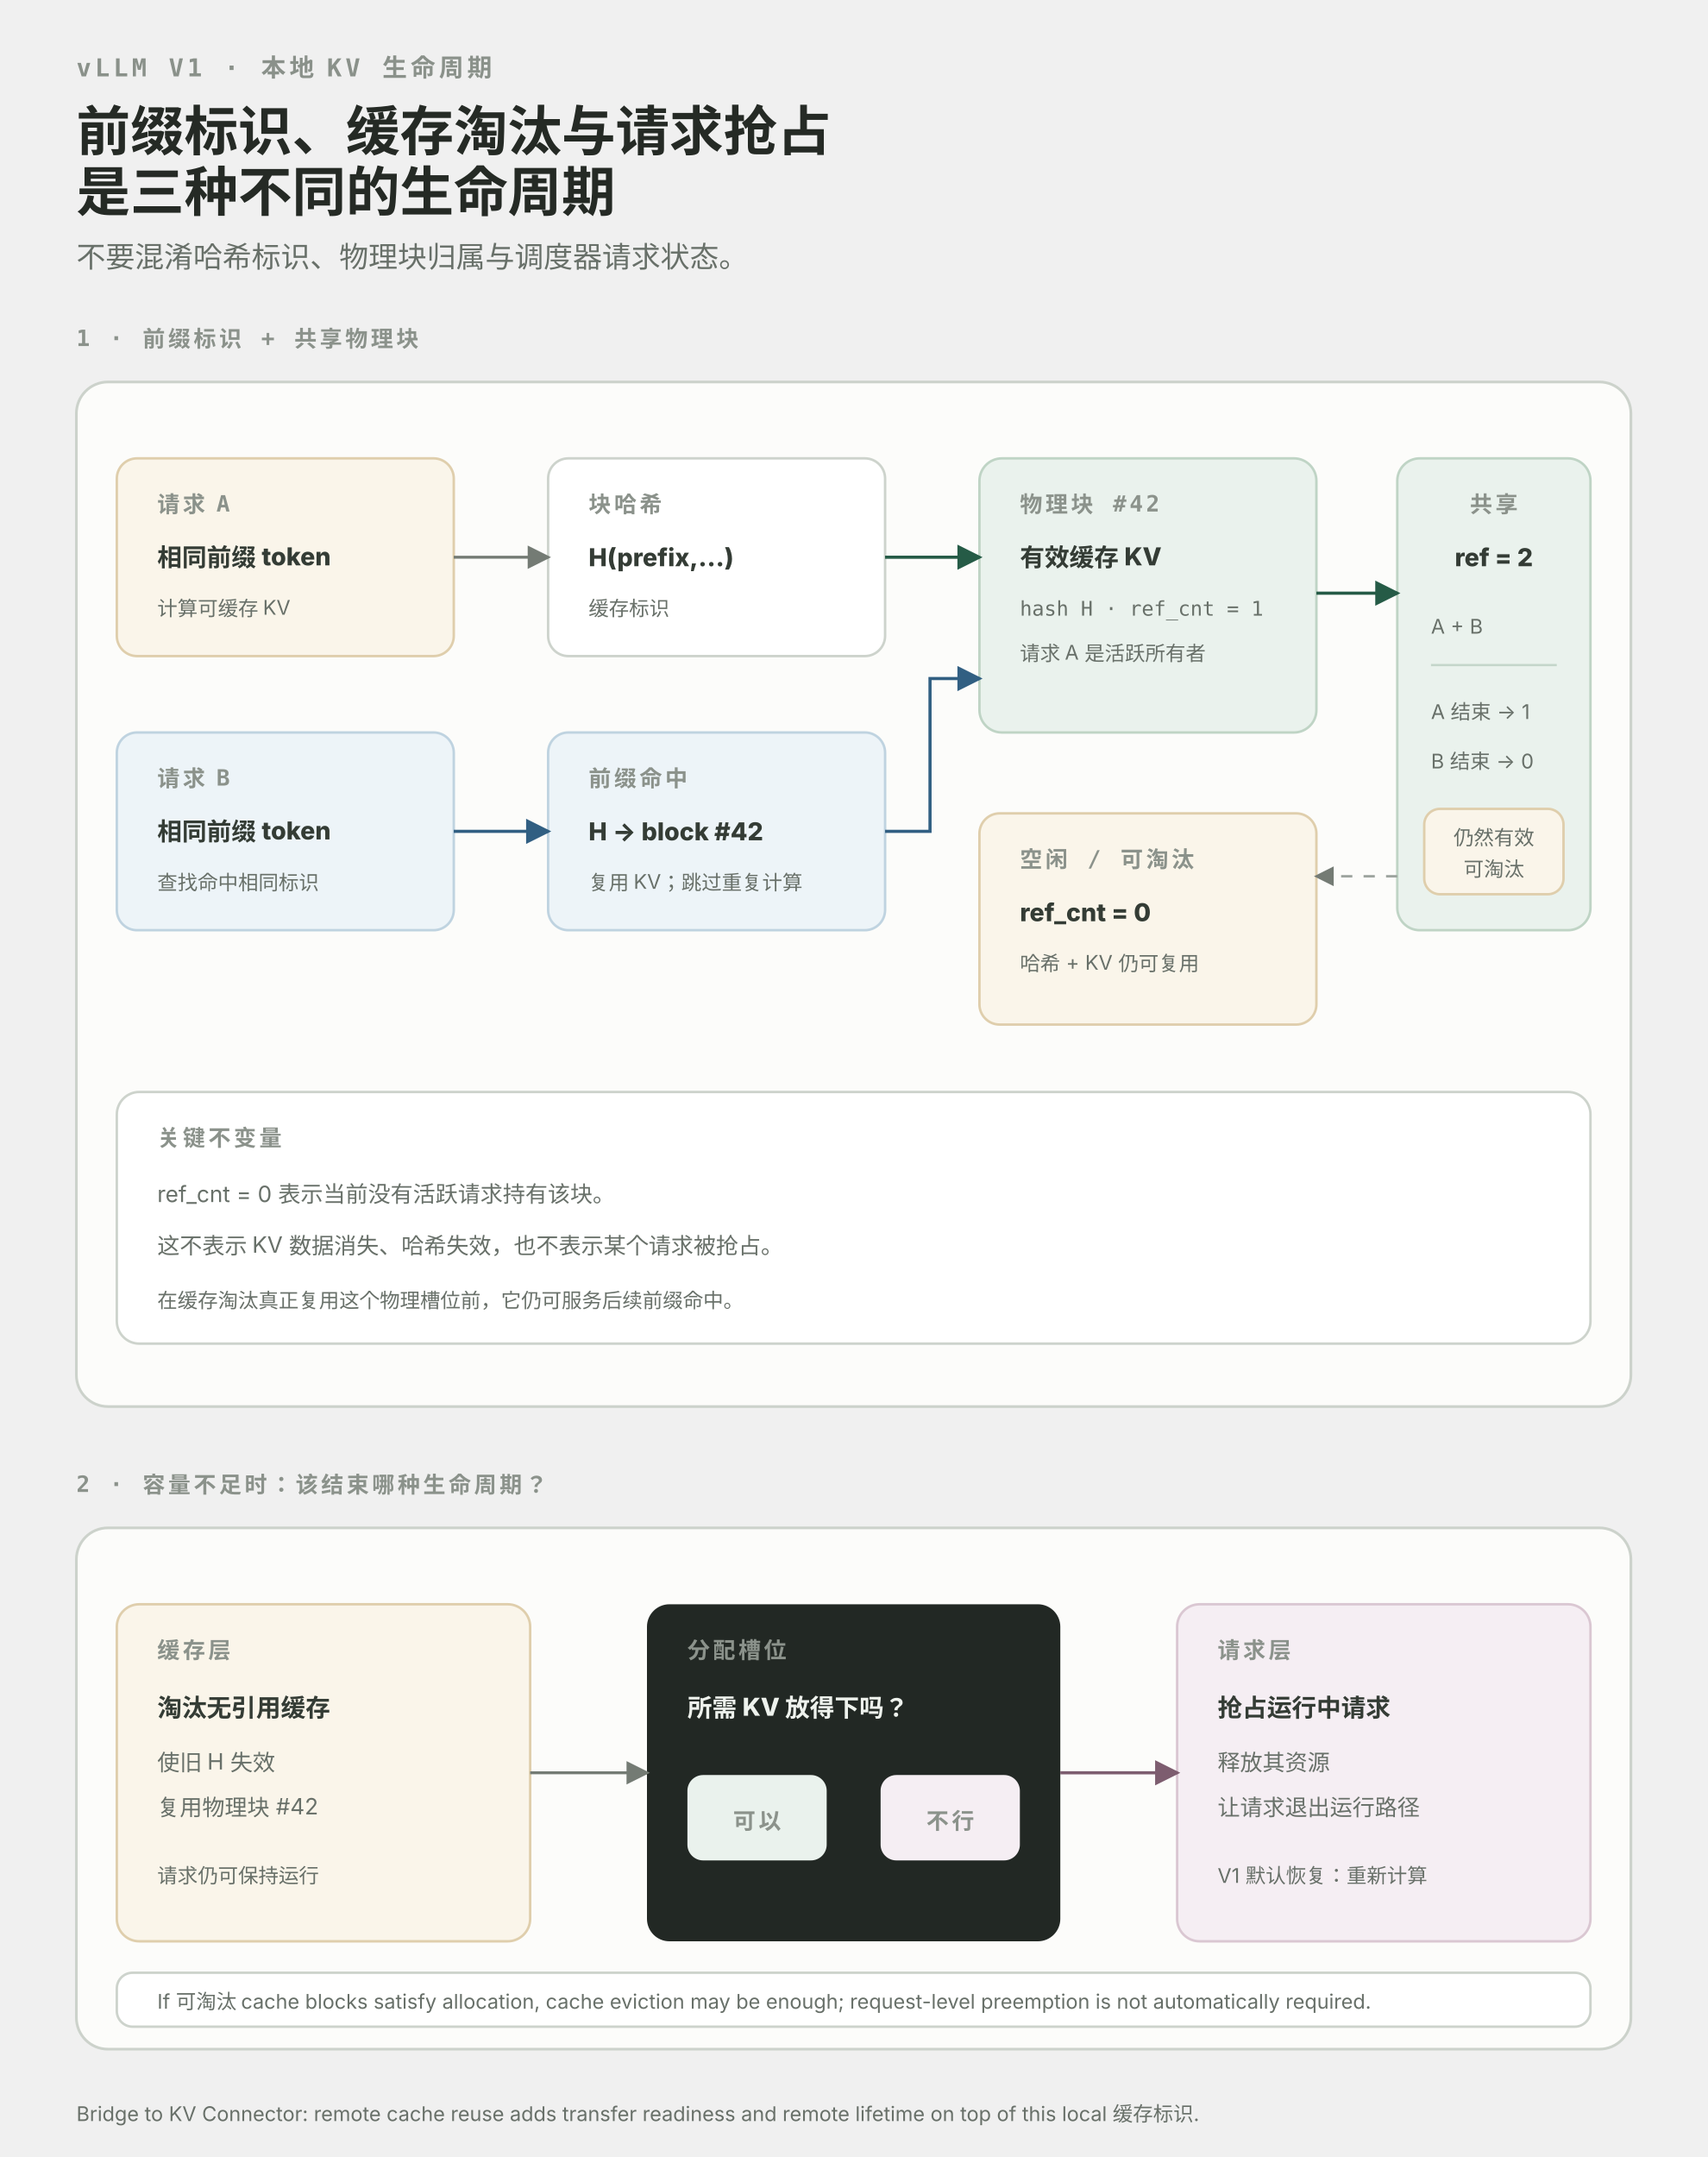
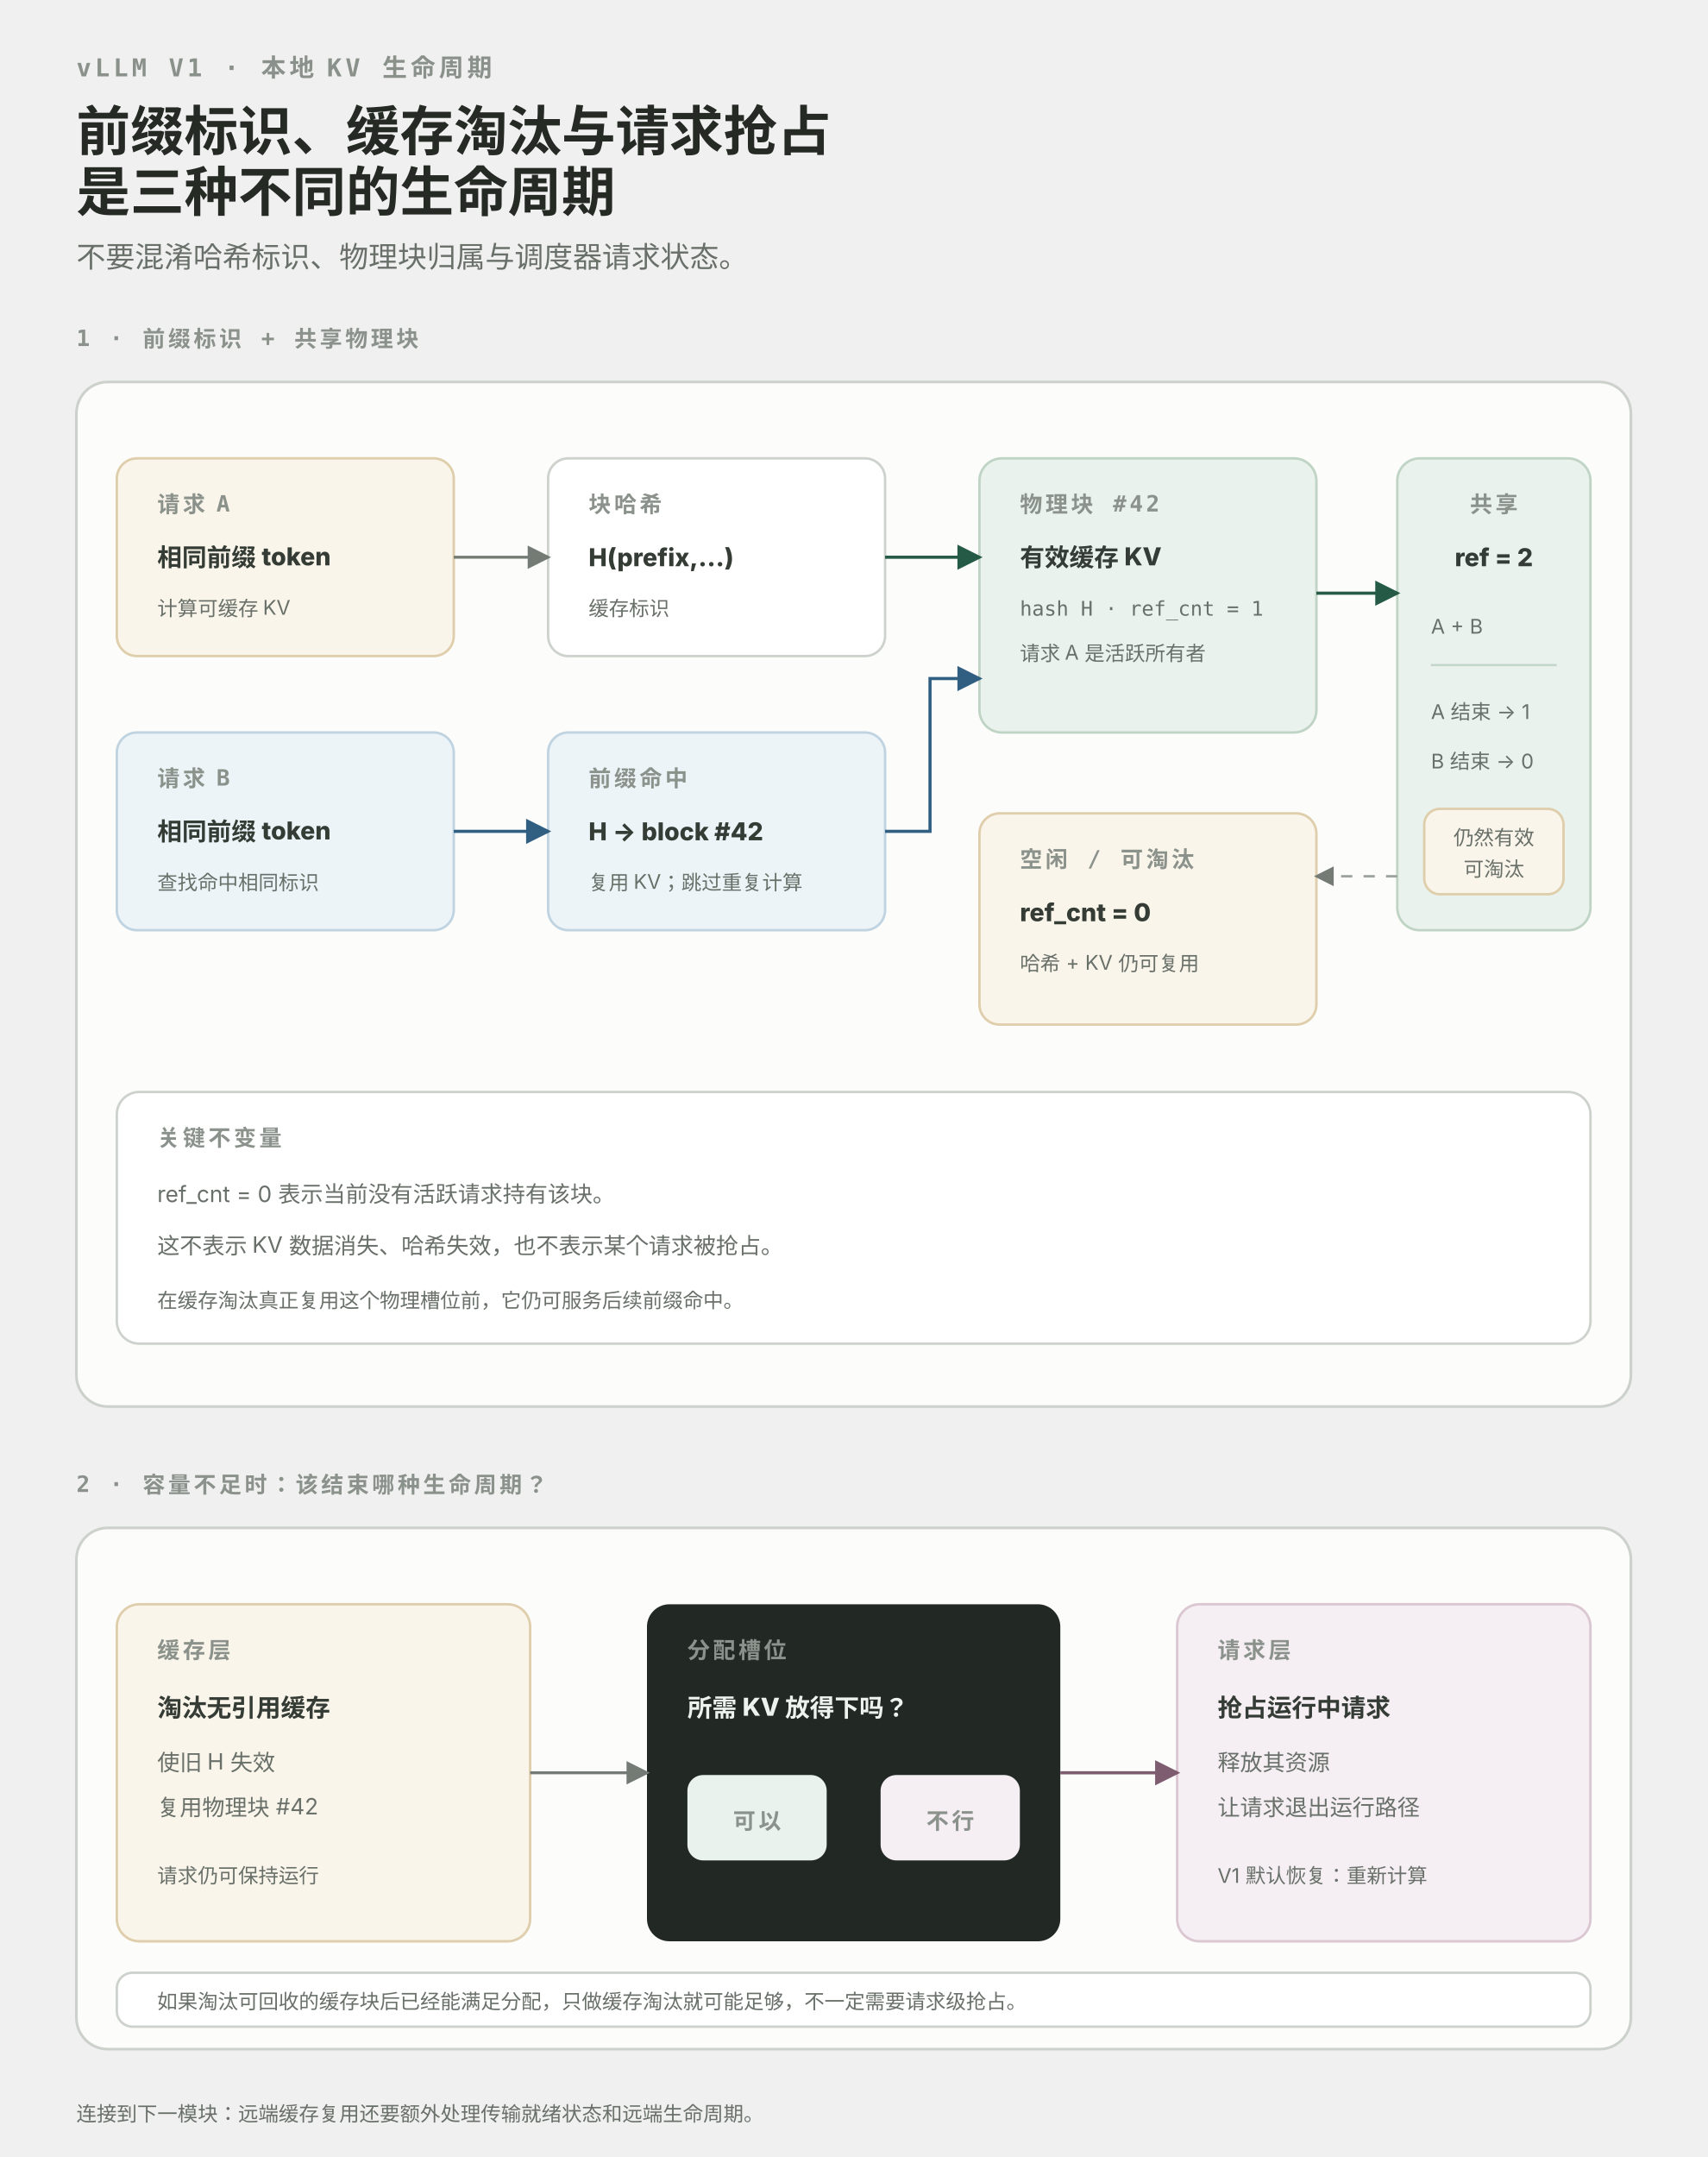
<svg xmlns="http://www.w3.org/2000/svg" viewBox="0 0 760 960" role="img" aria-labelledby="title desc">
  <defs>
    <marker id="a" markerWidth="8" markerHeight="8" refX="7" refY="4" orient="auto">
      <path d="M0 0 L8 4 L0 8Z" fill="#747b74" />
    </marker>
    <marker id="ab" markerWidth="8" markerHeight="8" refX="7" refY="4" orient="auto">
      <path d="M0 0 L8 4 L0 8Z" fill="#315f82" />
    </marker>
    <marker id="ag" markerWidth="8" markerHeight="8" refX="7" refY="4" orient="auto">
      <path d="M0 0 L8 4 L0 8Z" fill="#255b46" />
    </marker>
    <marker id="ap" markerWidth="8" markerHeight="8" refX="7" refY="4" orient="auto">
      <path d="M0 0 L8 4 L0 8Z" fill="#7d5d6f" />
    </marker>
    <style>
 .sans{font-family:-apple-system,BlinkMacSystemFont,"Segoe UI",sans-serif}.mono{font-family:ui-monospace,SFMono-Regular,Menlo,Consolas,monospace}
 .ey{font-size:11px;font-weight:700;letter-spacing:1.6px;fill:#8a918a}.ttl{font-size:24px;font-weight:760;fill:#252a25}.subt{font-size:13px;fill:#687069}.sec{font-size:10px;font-weight:700;letter-spacing:1.35px;fill:#8b928b}.label{font-size:11px;font-weight:760;fill:#343c35}.small{font-size:10px;fill:#687069}.tiny{font-size:9px;fill:#687069}.panel{fill:#fcfcfa;stroke:#ccd2cb;stroke-width:1.2}.box{fill:#fff;stroke:#cdd3cc;stroke-width:1.1}.blue{fill:#edf4f8;stroke:#bfd3e0;stroke-width:1.1}.green{fill:#eaf2ed;stroke:#bfd4c5;stroke-width:1.1}.gold{fill:#faf5ea;stroke:#dfceac;stroke-width:1.1}.purple{fill:#f5eef3;stroke:#dac7d2;stroke-width:1.1}.dark{fill:#222824}.line{fill:none;stroke:#747b74;stroke-width:1.3}.bline{fill:none;stroke:#315f82;stroke-width:1.4}.gline{fill:none;stroke:#255b46;stroke-width:1.4}.pline{fill:none;stroke:#7d5d6f;stroke-width:1.4}.dash{fill:none;stroke:#9da49e;stroke-dasharray:5 5;stroke-width:1.1}
 </style>
  </defs>
  <text class="mono ey" x="34" y="34">vLLM V1 · 本地 KV 生命周期</text>
  <text class="sans ttl" x="34" y="67">前缀标识、缓存淘汰与请求抢占</text>
  <text class="sans ttl" x="34" y="94">是三种不同的生命周期</text>
  <text class="sans subt" x="34" y="119">不要混淆哈希标识、物理块归属与调度器请求状态。</text>
  <text class="mono sec" x="34" y="154">1 · 前缀标识 + 共享物理块</text>
  <rect class="panel" x="34" y="170" width="692" height="456" rx="14" />
  <rect class="gold" x="52" y="204" width="150" height="88" rx="9" />
  <text class="mono sec" x="70" y="228" fill="#7b6a3e">请求 A</text>
  <text class="sans label" x="70" y="252">相同前缀 token</text>
  <text class="sans tiny" x="70" y="274">计算可缓存 KV</text>
  <rect class="blue" x="52" y="326" width="150" height="88" rx="9" />
  <text class="mono sec" x="70" y="350" fill="#315f82">请求 B</text>
  <text class="sans label" x="70" y="374">相同前缀 token</text>
  <text class="sans tiny" x="70" y="396">查找命中相同标识</text>
  <rect class="box" x="244" y="204" width="150" height="88" rx="9" />
  <text class="mono sec" x="262" y="228">块哈希</text>
  <text class="sans label" x="262" y="252">H(prefix,…)</text>
  <text class="sans tiny" x="262" y="274">缓存标识</text>
  <rect class="blue" x="244" y="326" width="150" height="88" rx="9" />
  <text class="mono sec" x="262" y="350" fill="#315f82">前缀命中</text>
  <text class="sans label" x="262" y="374">H → block #42</text>
  <text class="sans tiny" x="262" y="396">复用 KV；跳过重复计算</text>
  <path class="line" d="M202 248 H244" marker-end="url(#a)" />
  <path class="bline" d="M202 370 H244" marker-end="url(#ab)" />
  <rect class="green" x="436" y="204" width="150" height="122" rx="10" />
  <text class="mono sec" x="454" y="228" fill="#255b46">物理块 #42</text>
  <text class="sans label" x="454" y="252">有效缓存 KV</text>
  <text class="mono tiny" x="454" y="274" fill="#255b46">hash H · ref_cnt = 1</text>
  <text class="sans tiny" x="454" y="294">请求 A 是活跃所有者</text>
  <path class="gline" d="M394 248 H436" marker-end="url(#ag)" />
  <path class="bline" d="M394 370 H414 V302 H436" marker-end="url(#ab)" />
  <rect class="green" x="622" y="204" width="86" height="210" rx="10" />
  <text class="mono sec" x="665" y="228" text-anchor="middle" fill="#255b46">共享</text>
  <text class="sans label" x="665" y="252" text-anchor="middle">ref = 2</text>
  <text class="sans tiny" x="637" y="282">A + B</text>
  <line x1="637" y1="296" x2="693" y2="296" stroke="#c4d6ca" />
  <text class="sans tiny" x="637" y="320">A 结束 → 1</text>
  <text class="sans tiny" x="637" y="342">B 结束 → 0</text>
  <rect class="gold" x="634" y="360" width="62" height="38" rx="7" />
  <text class="mono tiny" x="665" y="376" text-anchor="middle" fill="#7b6a3e">仍然有效</text>
  <text class="mono tiny" x="665" y="390" text-anchor="middle" fill="#7b6a3e">可淘汰</text>
  <path class="gline" d="M586 264 H622" marker-end="url(#ag)" />
  <rect class="gold" x="436" y="362" width="150" height="94" rx="9" />
  <text class="mono sec" x="454" y="386" fill="#7b6a3e">空闲 / 可淘汰</text>
  <text class="sans label" x="454" y="410">ref_cnt = 0</text>
  <text class="sans tiny" x="454" y="432">哈希 + KV 仍可复用</text>
  <path class="dash" d="M622 390 H586" marker-end="url(#a)" />
  <rect class="box" x="52" y="486" width="656" height="112" rx="10" />
  <text class="mono sec" x="70" y="510">关键不变量</text>
  <text class="sans small" x="70" y="535">ref_cnt = 0 表示当前没有活跃请求持有该块。</text>
  <text class="sans small" x="70" y="558">这不表示 KV 数据消失、哈希失效，也不表示某个请求被抢占。</text>
  <text class="sans tiny" x="70" y="582">在缓存淘汰真正复用这个物理槽位前，它仍可服务后续前缀命中。</text>
  <text class="mono sec" x="34" y="664">2 · 容量不足时：该结束哪种生命周期？</text>
  <rect class="panel" x="34" y="680" width="692" height="232" rx="14" />
  <rect class="gold" x="52" y="714" width="184" height="150" rx="10" />
  <text class="mono sec" x="70" y="738" fill="#7b6a3e">缓存层</text>
  <text class="sans label" x="70" y="764">淘汰无引用缓存</text>
  <text class="sans small" x="70" y="788">使旧 H 失效</text>
  <text class="sans small" x="70" y="808">复用物理块 #42</text>
  <text class="sans tiny" x="70" y="838">请求仍可保持运行</text>
  <rect class="dark" x="288" y="714" width="184" height="150" rx="10" />
  <text class="mono sec" x="306" y="738" fill="#b8c2bb">分配槽位</text>
  <text class="sans label" x="306" y="764" style="fill:#eef2ed">所需 KV 放得下吗？</text>
  <rect x="306" y="790" width="62" height="38" rx="7" fill="#eaf2ed" />
  <text class="mono sec" x="337" y="814" text-anchor="middle" fill="#255b46">可以</text>
  <rect x="392" y="790" width="62" height="38" rx="7" fill="#f5eef3" />
  <text class="mono sec" x="423" y="814" text-anchor="middle" fill="#7d5d6f">不行</text>
  <path class="line" d="M236 789 H288" marker-end="url(#a)" />
  <rect class="purple" x="524" y="714" width="184" height="150" rx="10" />
  <text class="mono sec" x="542" y="738" fill="#7d5d6f">请求层</text>
  <text class="sans label" x="542" y="764">抢占运行中请求</text>
  <text class="sans small" x="542" y="788">释放其资源</text>
  <text class="sans small" x="542" y="808">让请求退出运行路径</text>
  <text class="sans tiny" x="542" y="838">V1 默认恢复：重新计算</text>
  <path class="pline" d="M472 789 H524" marker-end="url(#ap)" />
  <rect class="box" x="52" y="878" width="656" height="24" rx="7" />
-   <text class="sans tiny" x="70" y="894">If 可淘汰 cache blocks satisfy allocation, cache eviction may be enough; request-level preemption is not automatically required.</text>
-   <text class="sans tiny" x="34" y="944">Bridge to KV Connector: remote cache reuse adds transfer readiness and remote lifetime on top of this local 缓存标识.</text>
+   <text class="sans tiny" x="70" y="894">如果淘汰可回收的缓存块后已经能满足分配，只做缓存淘汰就可能足够，不一定需要请求级抢占。</text>
+   <text class="sans tiny" x="34" y="944">连接到下一模块：远端缓存复用还要额外处理传输就绪状态和远端生命周期。</text>
</svg>
